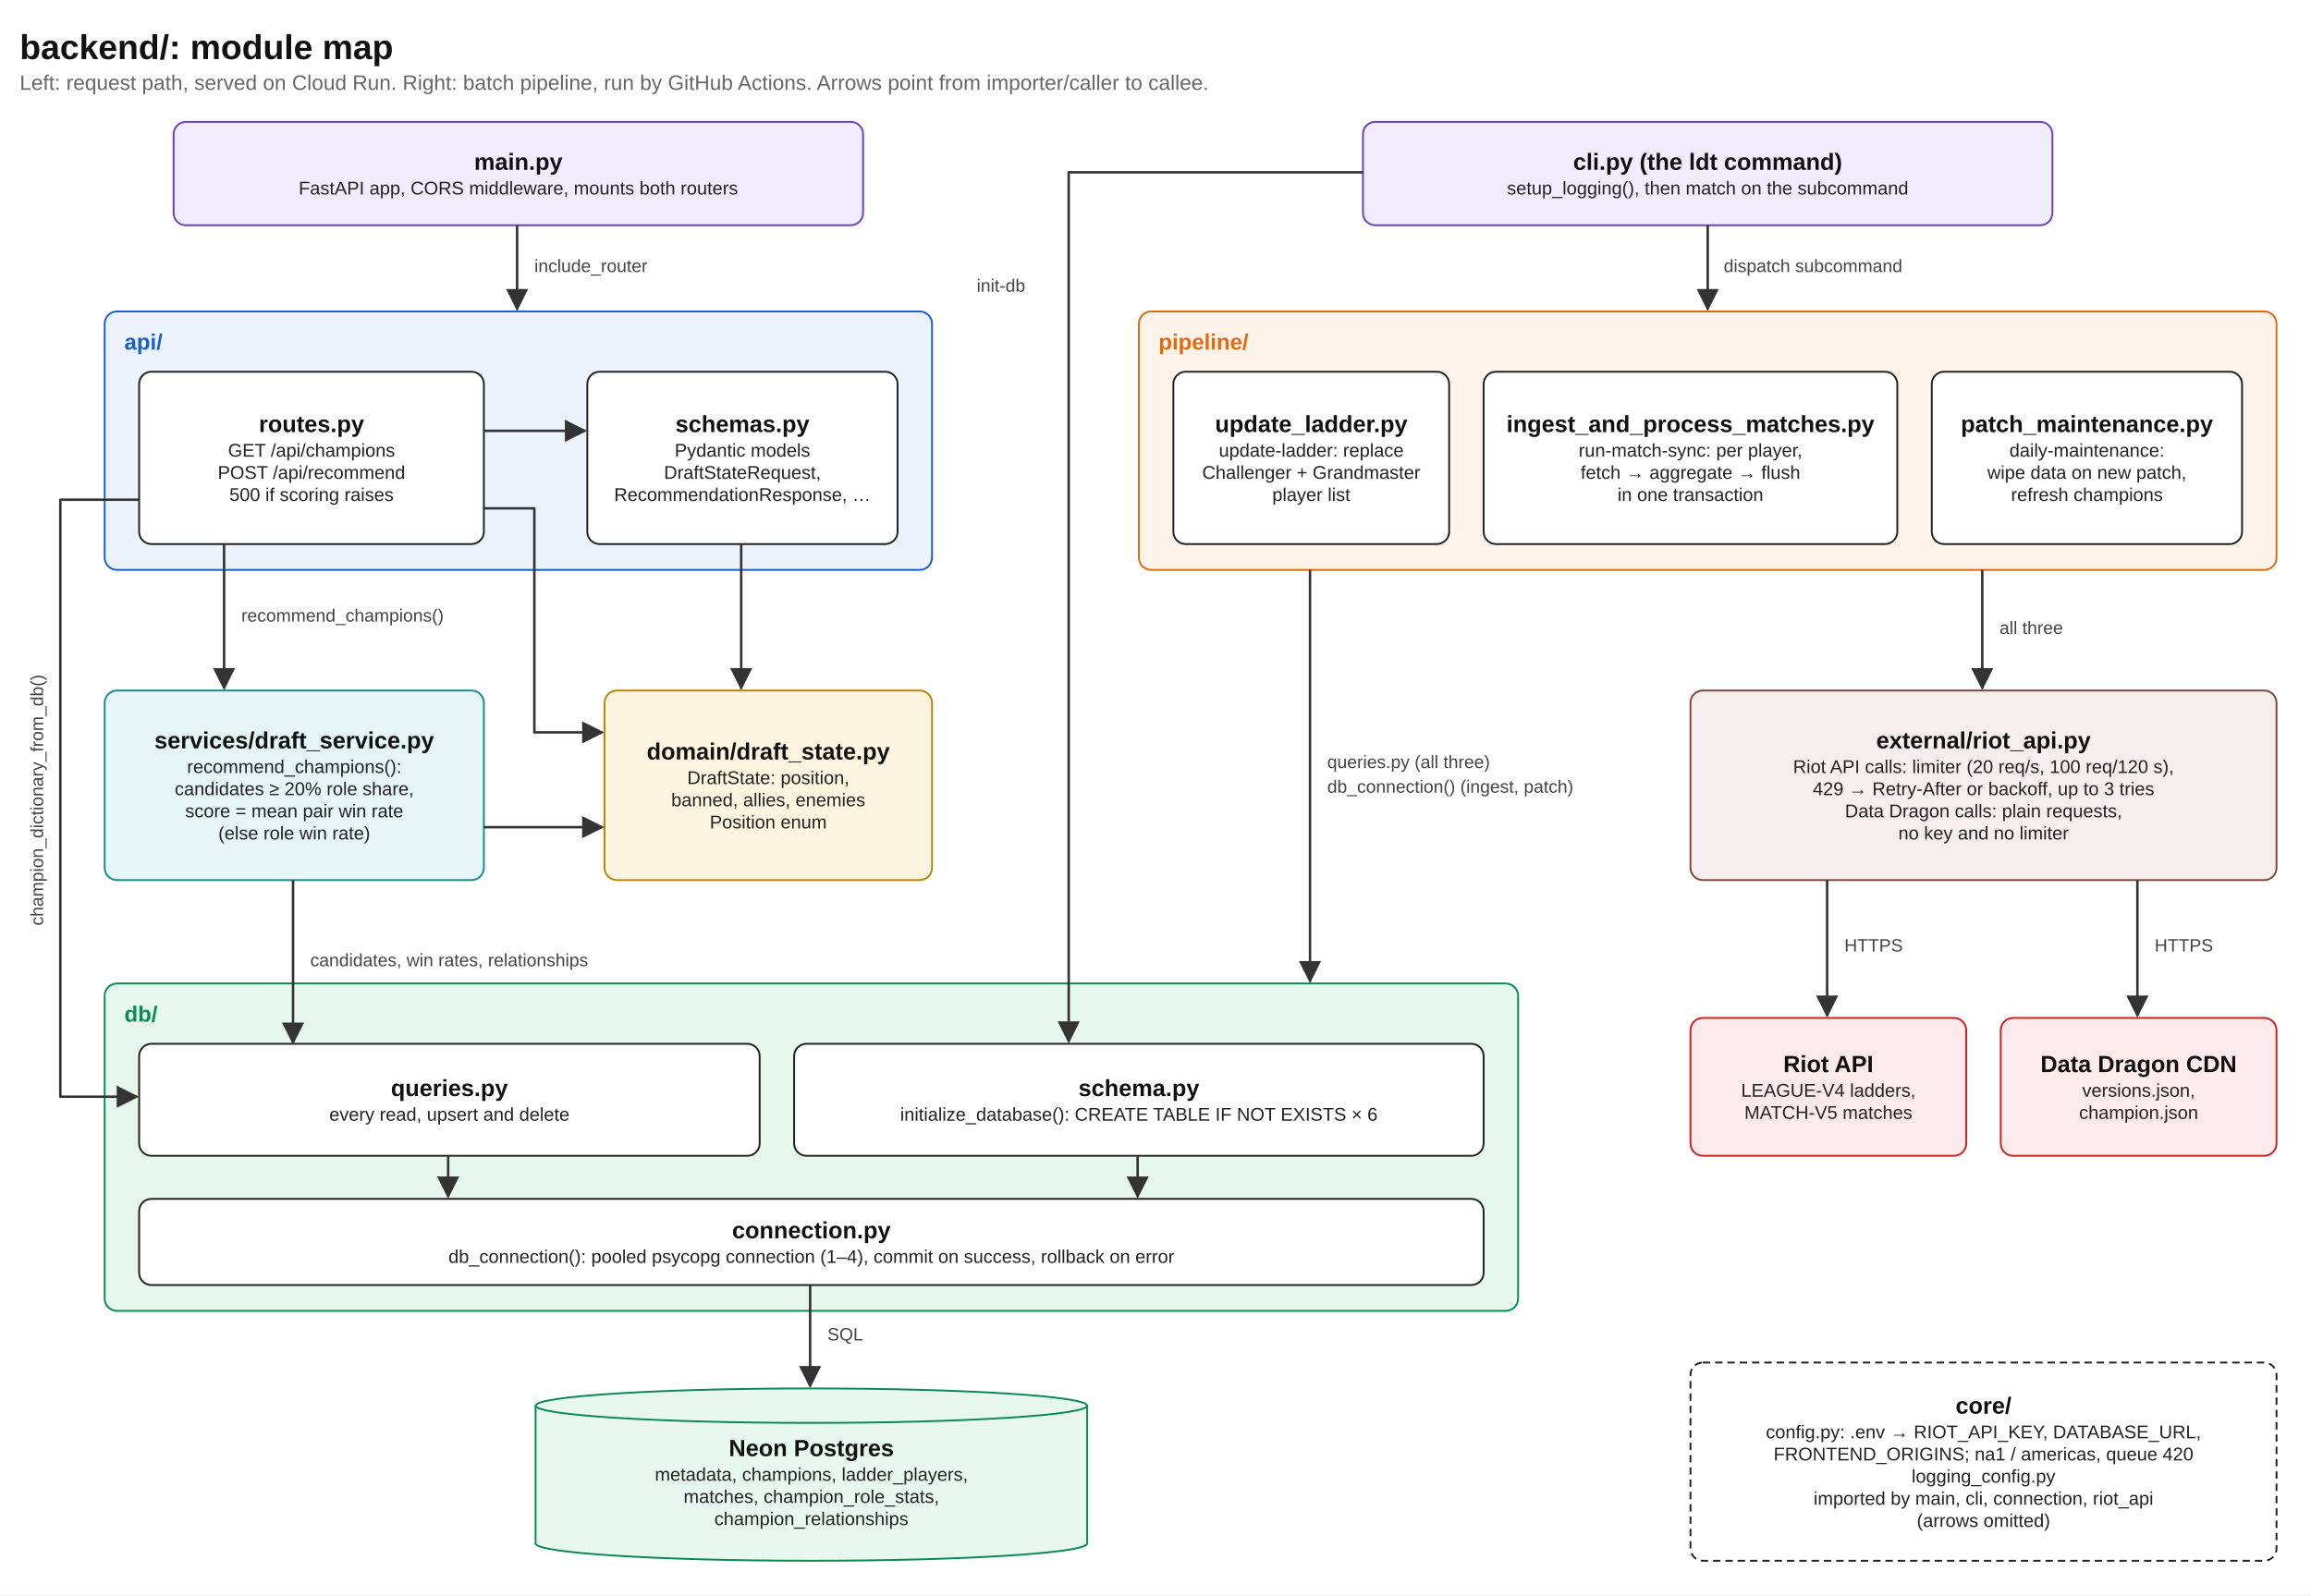
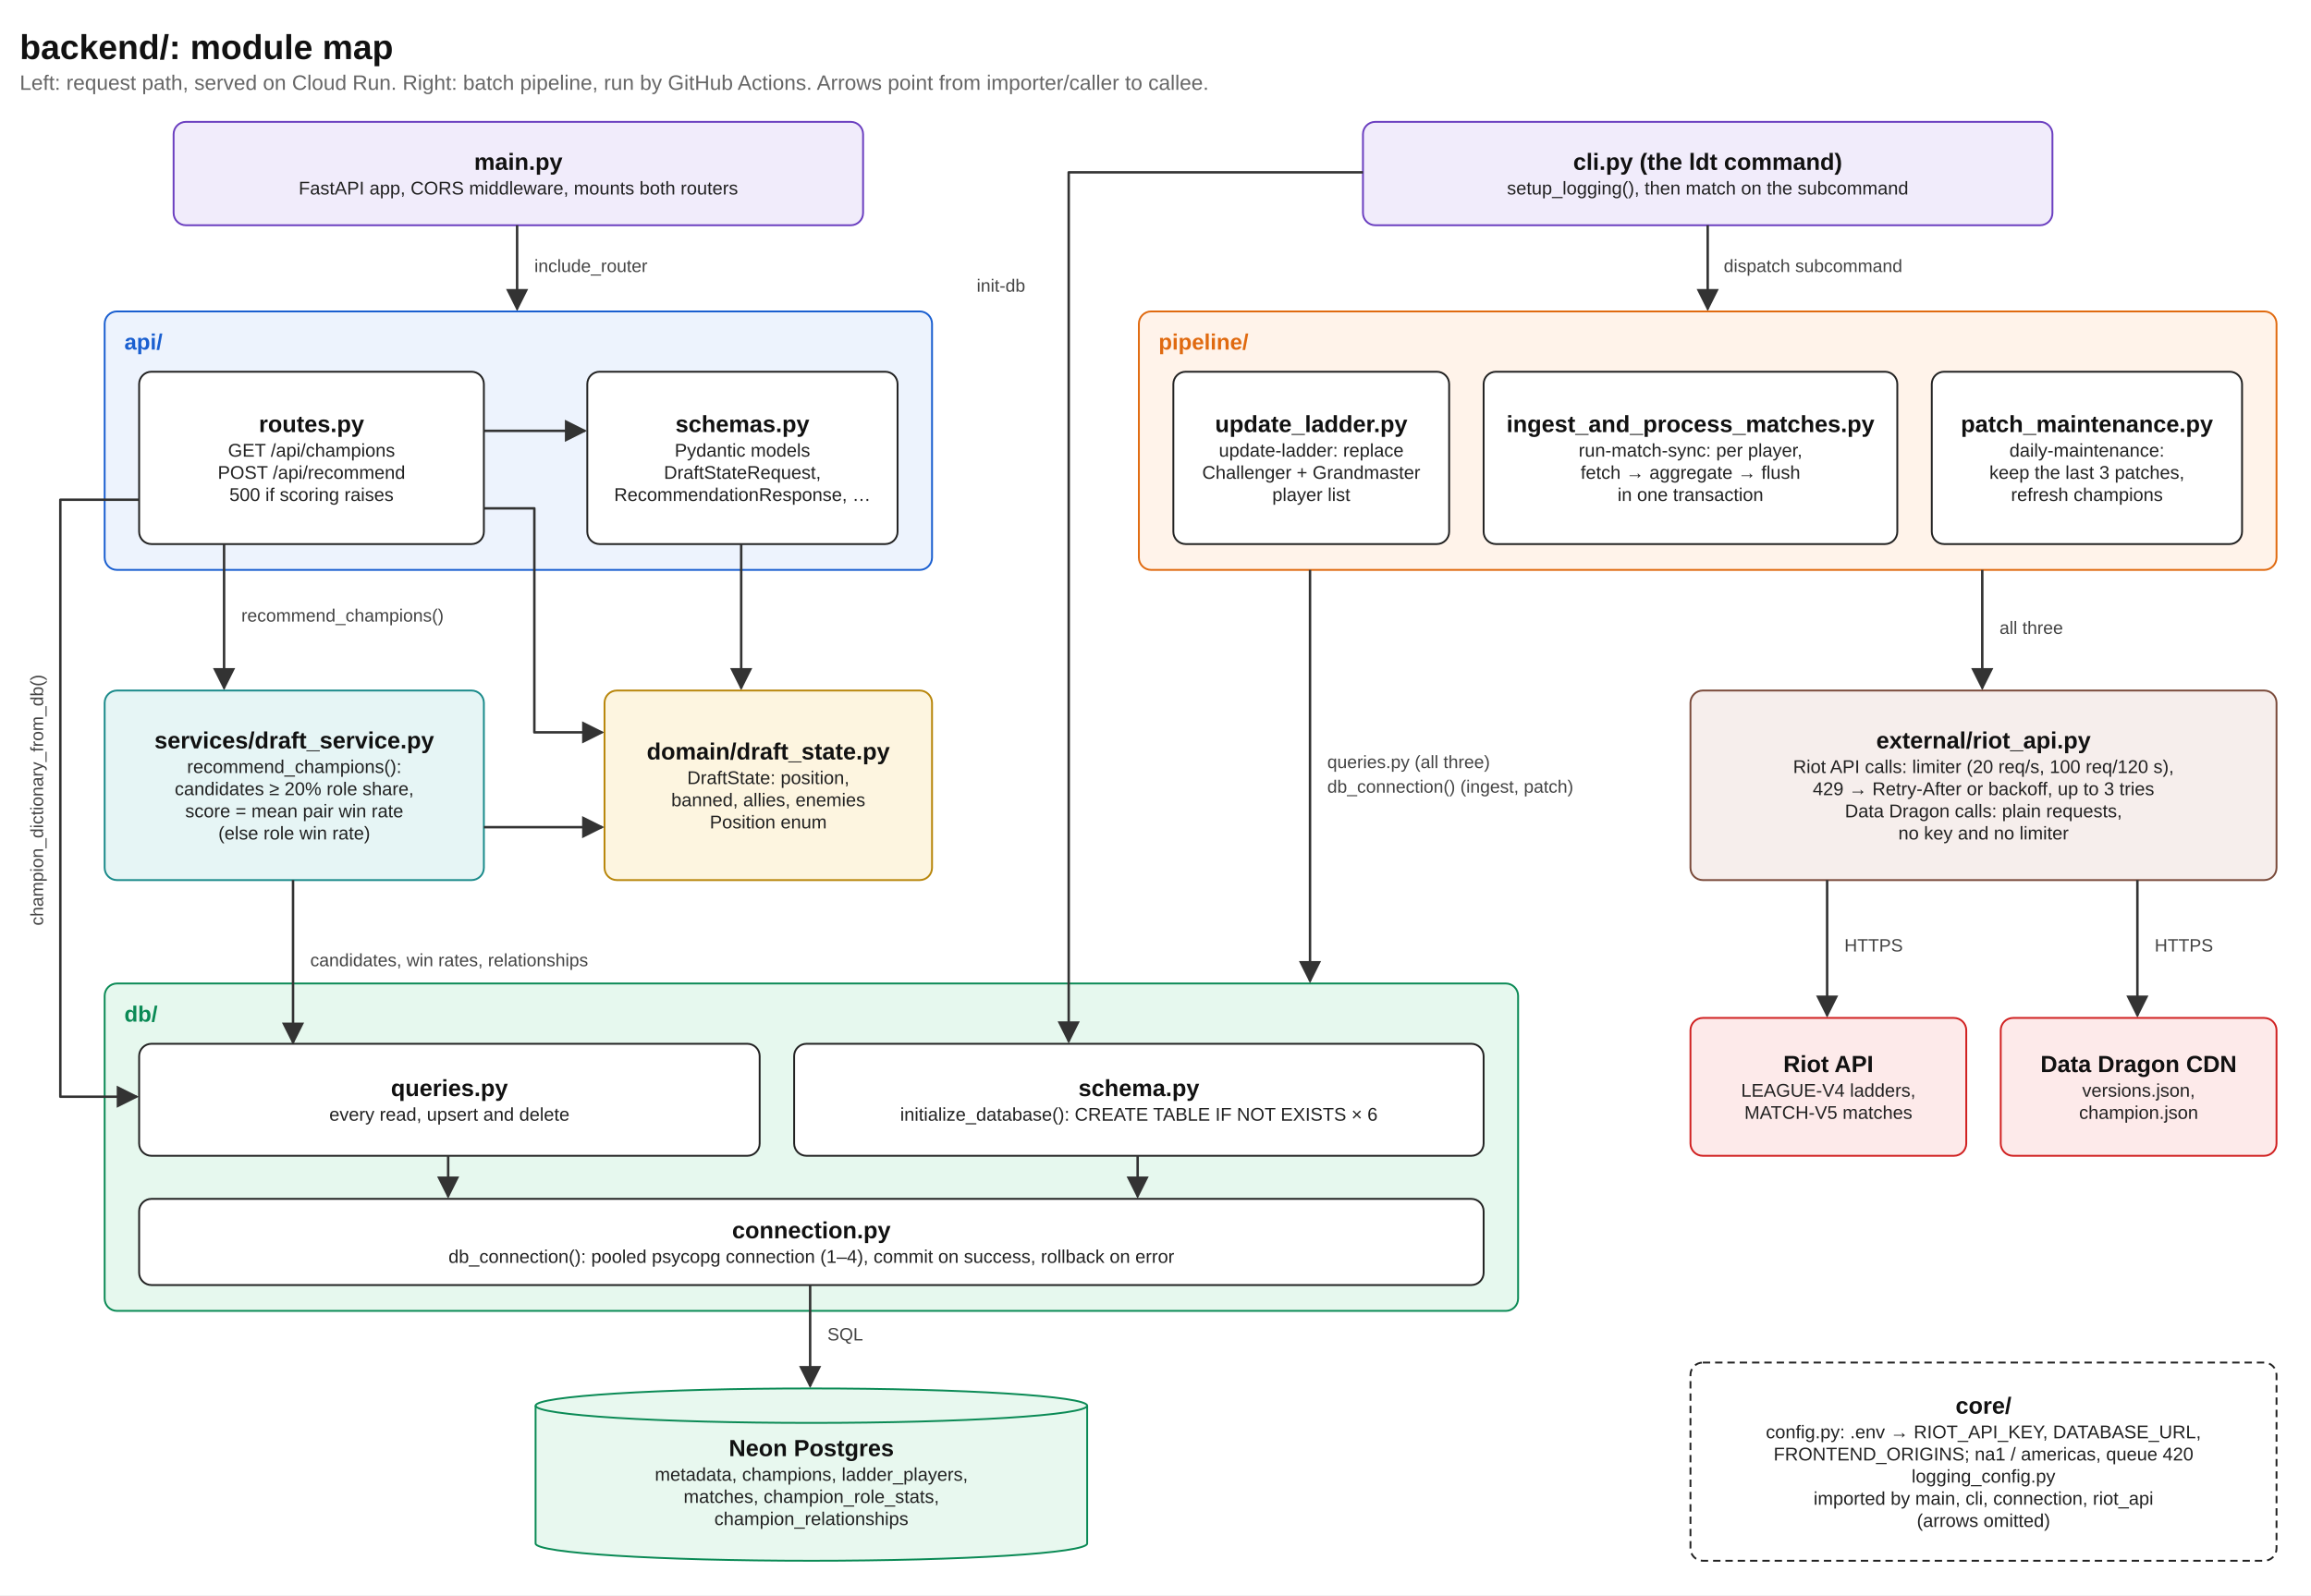
<svg xmlns="http://www.w3.org/2000/svg" viewBox="0 0 1877 1296" width="1877" height="1296" font-family="Arial, Helvetica, 'Liberation Sans', sans-serif">
  <defs>
    <marker id="ah" viewBox="0 0 10 10" refX="9" refY="5" markerWidth="9" markerHeight="9" orient="auto">
      <path d="M0,0 L10,5 L0,10 Z" fill="#333" />
    </marker>
    <marker id="ah-dash" viewBox="0 0 10 10" refX="9" refY="5" markerWidth="9" markerHeight="9" orient="auto">
      <path d="M0,0 L10,5 L0,10 Z" fill="#888" />
    </marker>
  </defs>
  <rect width="1877" height="1296" fill="#ffffff" />
  <text x="16" y="48" font-size="28" font-weight="bold" fill="#111" text-anchor="start">backend/: module map</text>
  <text x="16" y="73" font-size="17" font-weight="normal" fill="#666" text-anchor="start">Left: request path, served on Cloud Run. Right: batch pipeline, run by GitHub Actions. Arrows point from importer/caller to callee.</text>
  <rect x="141" y="99" width="560" height="84" rx="10" fill="#f1ecfb" stroke="#6b3fc0" stroke-width="1.5" />
  <text x="421.0" y="138.0" font-size="19" font-weight="bold" fill="#111" text-anchor="middle">main.py</text>
  <text x="421.0" y="158.0" font-size="15" font-weight="normal" fill="#222" text-anchor="middle">FastAPI app, CORS middleware, mounts both routers</text>
  <rect x="1107" y="99" width="560" height="84" rx="10" fill="#f1ecfb" stroke="#6b3fc0" stroke-width="1.5" />
  <text x="1387.0" y="138.0" font-size="19" font-weight="bold" fill="#111" text-anchor="middle">cli.py (the ldt command)</text>
  <text x="1387.0" y="158.0" font-size="15" font-weight="normal" fill="#222" text-anchor="middle">setup_logging(), then match on the subcommand</text>
  <path d="M420,183 L420,251" fill="none" stroke="#333" stroke-width="2" stroke-linejoin="round" marker-end="url(#ah)" />
  <text x="434" y="221" font-size="14.5" font-weight="normal" fill="#444" text-anchor="start">include_router</text>
  <path d="M1387,183 L1387,251" fill="none" stroke="#333" stroke-width="2" stroke-linejoin="round" marker-end="url(#ah)" />
  <text x="1400" y="221" font-size="14.5" font-weight="normal" fill="#444" text-anchor="start">dispatch subcommand</text>
  <rect x="85" y="253" width="672" height="210" rx="10" fill="#edf3fd" stroke="#1a5fd0" stroke-width="1.5" />
  <text x="101" y="284" font-size="18" font-weight="bold" fill="#1a5fd0" text-anchor="start">api/</text>
  <rect x="113" y="302" width="280" height="140" rx="10" fill="#ffffff" stroke="#222222" stroke-width="1.5" />
  <text x="253.0" y="351.0" font-size="19" font-weight="bold" fill="#111" text-anchor="middle">routes.py</text>
  <text x="253.0" y="371.0" font-size="15" font-weight="normal" fill="#222" text-anchor="middle">GET /api/champions</text>
  <text x="253.0" y="389.0" font-size="15" font-weight="normal" fill="#222" text-anchor="middle">POST /api/recommend</text>
  <text x="253.0" y="407.0" font-size="15" font-weight="normal" fill="#222" text-anchor="middle">500 if scoring raises</text>
  <rect x="477" y="302" width="252" height="140" rx="10" fill="#ffffff" stroke="#222222" stroke-width="1.5" />
  <text x="603.0" y="351.0" font-size="19" font-weight="bold" fill="#111" text-anchor="middle">schemas.py</text>
  <text x="603.0" y="371.0" font-size="15" font-weight="normal" fill="#222" text-anchor="middle">Pydantic models</text>
  <text x="603.0" y="389.0" font-size="15" font-weight="normal" fill="#222" text-anchor="middle">DraftStateRequest,</text>
  <text x="603.0" y="407.0" font-size="15" font-weight="normal" fill="#222" text-anchor="middle">RecommendationResponse, …</text>
  <path d="M393,350 L475,350" fill="none" stroke="#333" stroke-width="2" stroke-linejoin="round" marker-end="url(#ah)" />
  <rect x="925" y="253" width="924" height="210" rx="10" fill="#fff3ea" stroke="#e06a10" stroke-width="1.5" />
  <text x="941" y="284" font-size="18" font-weight="bold" fill="#e06a10" text-anchor="start">pipeline/</text>
  <rect x="953" y="302" width="224" height="140" rx="10" fill="#ffffff" stroke="#222222" stroke-width="1.5" />
  <text x="1065.0" y="351.0" font-size="19" font-weight="bold" fill="#111" text-anchor="middle">update_ladder.py</text>
  <text x="1065.0" y="371.0" font-size="15" font-weight="normal" fill="#222" text-anchor="middle">update-ladder: replace</text>
  <text x="1065.0" y="389.0" font-size="15" font-weight="normal" fill="#222" text-anchor="middle">Challenger + Grandmaster</text>
  <text x="1065.0" y="407.0" font-size="15" font-weight="normal" fill="#222" text-anchor="middle">player list</text>
  <rect x="1205" y="302" width="336" height="140" rx="10" fill="#ffffff" stroke="#222222" stroke-width="1.5" />
  <text x="1373.0" y="351.0" font-size="19" font-weight="bold" fill="#111" text-anchor="middle">ingest_and_process_matches.py</text>
  <text x="1373.0" y="371.0" font-size="15" font-weight="normal" fill="#222" text-anchor="middle">run-match-sync: per player,</text>
  <text x="1373.0" y="389.0" font-size="15" font-weight="normal" fill="#222" text-anchor="middle">fetch → aggregate → flush</text>
  <text x="1373.0" y="407.0" font-size="15" font-weight="normal" fill="#222" text-anchor="middle">in one transaction</text>
  <rect x="1569" y="302" width="252" height="140" rx="10" fill="#ffffff" stroke="#222222" stroke-width="1.5" />
  <text x="1695.0" y="351.0" font-size="19" font-weight="bold" fill="#111" text-anchor="middle">patch_maintenance.py</text>
  <text x="1695.0" y="371.0" font-size="15" font-weight="normal" fill="#222" text-anchor="middle">daily-maintenance:</text>
-   <text x="1695.0" y="389.0" font-size="15" font-weight="normal" fill="#222" text-anchor="middle">wipe data on new patch,</text>
+   <text x="1695.0" y="389.0" font-size="15" font-weight="normal" fill="#222" text-anchor="middle">keep the last 3 patches,</text>
  <text x="1695.0" y="407.0" font-size="15" font-weight="normal" fill="#222" text-anchor="middle">refresh champions</text>
  <path d="M393,413 L434,413 L434,595 L489,595" fill="none" stroke="#333" stroke-width="2" stroke-linejoin="round" marker-end="url(#ah)" />
  <path d="M182,442 L182,559" fill="none" stroke="#333" stroke-width="2" stroke-linejoin="round" marker-end="url(#ah)" />
  <text x="196" y="505" font-size="14.5" font-weight="normal" fill="#444" text-anchor="start">recommend_champions()</text>
  <path d="M602,442 L602,559" fill="none" stroke="#333" stroke-width="2" stroke-linejoin="round" marker-end="url(#ah)" />
  <rect x="85" y="561" width="308" height="154" rx="10" fill="#e6f5f5" stroke="#1a8a8a" stroke-width="1.5" />
  <text x="239.0" y="608.0" font-size="19" font-weight="bold" fill="#111" text-anchor="middle">services/draft_service.py</text>
  <text x="239.0" y="628.0" font-size="15" font-weight="normal" fill="#222" text-anchor="middle">recommend_champions():</text>
  <text x="239.0" y="646.0" font-size="15" font-weight="normal" fill="#222" text-anchor="middle">candidates ≥ 20% role share,</text>
  <text x="239.0" y="664.0" font-size="15" font-weight="normal" fill="#222" text-anchor="middle">score = mean pair win rate</text>
  <text x="239.0" y="682.0" font-size="15" font-weight="normal" fill="#222" text-anchor="middle">(else role win rate)</text>
  <rect x="491" y="561" width="266" height="154" rx="10" fill="#fdf5e0" stroke="#b8860b" stroke-width="1.5" />
  <text x="624.0" y="617.0" font-size="19" font-weight="bold" fill="#111" text-anchor="middle">domain/draft_state.py</text>
  <text x="624.0" y="637.0" font-size="15" font-weight="normal" fill="#222" text-anchor="middle">DraftState: position,</text>
  <text x="624.0" y="655.0" font-size="15" font-weight="normal" fill="#222" text-anchor="middle">banned, allies, enemies</text>
  <text x="624.0" y="673.0" font-size="15" font-weight="normal" fill="#222" text-anchor="middle">Position enum</text>
  <path d="M393,672 L489,672" fill="none" stroke="#333" stroke-width="2" stroke-linejoin="round" marker-end="url(#ah)" />
  <rect x="85" y="799" width="1148" height="266" rx="10" fill="#e6f8ee" stroke="#0a8a55" stroke-width="1.5" />
  <text x="101" y="830" font-size="18" font-weight="bold" fill="#0a8a55" text-anchor="start">db/</text>
  <rect x="113" y="848" width="504" height="91" rx="10" fill="#ffffff" stroke="#222222" stroke-width="1.5" />
  <text x="365.0" y="890.5" font-size="19" font-weight="bold" fill="#111" text-anchor="middle">queries.py</text>
  <text x="365.0" y="910.5" font-size="15" font-weight="normal" fill="#222" text-anchor="middle">every read, upsert and delete</text>
  <rect x="645" y="848" width="560" height="91" rx="10" fill="#ffffff" stroke="#222222" stroke-width="1.5" />
  <text x="925.0" y="890.5" font-size="19" font-weight="bold" fill="#111" text-anchor="middle">schema.py</text>
  <text x="925.0" y="910.5" font-size="15" font-weight="normal" fill="#222" text-anchor="middle">initialize_database(): CREATE TABLE IF NOT EXISTS × 6</text>
  <rect x="113" y="974" width="1092" height="70" rx="10" fill="#ffffff" stroke="#222222" stroke-width="1.5" />
  <text x="659.0" y="1006.0" font-size="19" font-weight="bold" fill="#111" text-anchor="middle">connection.py</text>
  <text x="659.0" y="1026.0" font-size="15" font-weight="normal" fill="#222" text-anchor="middle">db_connection(): pooled psycopg connection (1–4), commit on success, rollback on error</text>
  <path d="M364,939 L364,972" fill="none" stroke="#333" stroke-width="2" stroke-linejoin="round" marker-end="url(#ah)" />
  <path d="M924,939 L924,972" fill="none" stroke="#333" stroke-width="2" stroke-linejoin="round" marker-end="url(#ah)" />
  <path d="M113,406 L49,406 L49,891 L111,891" fill="none" stroke="#333" stroke-width="2" stroke-linejoin="round" marker-end="url(#ah)" />
  <text x="35" y="650" font-size="14.5" font-weight="normal" fill="#444" text-anchor="middle" transform="rotate(-90 35 650)">champion_dictionary_from_db()</text>
  <path d="M238,715 L238,847" fill="none" stroke="#333" stroke-width="2" stroke-linejoin="round" marker-end="url(#ah)" />
  <text x="252" y="785" font-size="14.5" font-weight="normal" fill="#444" text-anchor="start">candidates, win rates, relationships</text>
  <path d="M1107,140 L868,140 L868,846" fill="none" stroke="#333" stroke-width="2" stroke-linejoin="round" marker-end="url(#ah)" />
  <text x="813" y="237" font-size="14.5" font-weight="normal" fill="#444" text-anchor="middle">init-db</text>
  <path d="M1064,463 L1064,797" fill="none" stroke="#333" stroke-width="2" stroke-linejoin="round" marker-end="url(#ah)" />
  <text x="1078" y="624" font-size="14.5" font-weight="normal" fill="#444" text-anchor="start">queries.py (all three)</text>
  <text x="1078" y="644" font-size="14.5" font-weight="normal" fill="#444" text-anchor="start">db_connection() (ingest, patch)</text>
  <path d="M1610,463 L1610,559" fill="none" stroke="#333" stroke-width="2" stroke-linejoin="round" marker-end="url(#ah)" />
  <text x="1624" y="515" font-size="14.5" font-weight="normal" fill="#444" text-anchor="start">all three</text>
  <rect x="1373" y="561" width="476" height="154" rx="10" fill="#f6eeec" stroke="#7a4a3a" stroke-width="1.5" />
  <text x="1611.0" y="608.0" font-size="19" font-weight="bold" fill="#111" text-anchor="middle">external/riot_api.py</text>
  <text x="1611.0" y="628.0" font-size="15" font-weight="normal" fill="#222" text-anchor="middle">Riot API calls: limiter (20 req/s, 100 req/120 s),</text>
  <text x="1611.0" y="646.0" font-size="15" font-weight="normal" fill="#222" text-anchor="middle">429 → Retry-After or backoff, up to 3 tries</text>
  <text x="1611.0" y="664.0" font-size="15" font-weight="normal" fill="#222" text-anchor="middle">Data Dragon calls: plain requests,</text>
  <text x="1611.0" y="682.0" font-size="15" font-weight="normal" fill="#222" text-anchor="middle">no key and no limiter</text>
  <path d="M1484,715 L1484,825" fill="none" stroke="#333" stroke-width="2" stroke-linejoin="round" marker-end="url(#ah)" />
  <text x="1498" y="773" font-size="14.5" font-weight="normal" fill="#444" text-anchor="start">HTTPS</text>
  <path d="M1736,715 L1736,825" fill="none" stroke="#333" stroke-width="2" stroke-linejoin="round" marker-end="url(#ah)" />
  <text x="1750" y="773" font-size="14.5" font-weight="normal" fill="#444" text-anchor="start">HTTPS</text>
  <rect x="1373" y="827" width="224" height="112" rx="10" fill="#fdeaea" stroke="#d02020" stroke-width="1.5" />
  <text x="1485.0" y="871.0" font-size="19" font-weight="bold" fill="#111" text-anchor="middle">Riot API</text>
  <text x="1485.0" y="891.0" font-size="15" font-weight="normal" fill="#222" text-anchor="middle">LEAGUE-V4 ladders,</text>
  <text x="1485.0" y="909.0" font-size="15" font-weight="normal" fill="#222" text-anchor="middle">MATCH-V5 matches</text>
  <rect x="1625" y="827" width="224" height="112" rx="10" fill="#fdeaea" stroke="#d02020" stroke-width="1.5" />
  <text x="1737.0" y="871.0" font-size="19" font-weight="bold" fill="#111" text-anchor="middle">Data Dragon CDN</text>
  <text x="1737.0" y="891.0" font-size="15" font-weight="normal" fill="#222" text-anchor="middle">versions.json,</text>
  <text x="1737.0" y="909.0" font-size="15" font-weight="normal" fill="#222" text-anchor="middle">champion.json</text>
  <path d="M658,1044 L658,1126" fill="none" stroke="#333" stroke-width="2" stroke-linejoin="round" marker-end="url(#ah)" />
  <text x="672" y="1089" font-size="14.5" font-weight="normal" fill="#444" text-anchor="start">SQL</text>
  <path d="M435,1142 L435,1254 A224.0,14 0 0 0 883,1254 L883,1142 A224.0,14 0 0 0 435,1142 Z" fill="#e8f8ef" stroke="#0a8a55" stroke-width="1.5" />
  <path d="M435,1142 A224.0,14 0 0 0 883,1142" fill="none" stroke="#0a8a55" stroke-width="1.5" />
  <text x="659.0" y="1183.0" font-size="19" font-weight="bold" fill="#111" text-anchor="middle">Neon Postgres</text>
  <text x="659.0" y="1203.0" font-size="15" font-weight="normal" fill="#222" text-anchor="middle">metadata, champions, ladder_players,</text>
  <text x="659.0" y="1221.0" font-size="15" font-weight="normal" fill="#222" text-anchor="middle">matches, champion_role_stats,</text>
  <text x="659.0" y="1239.0" font-size="15" font-weight="normal" fill="#222" text-anchor="middle">champion_relationships</text>
  <rect x="1373" y="1107" width="476" height="161" rx="10" fill="#ffffff" stroke="#222222" stroke-width="1.5" stroke-dasharray="6 4" />
  <text x="1611.0" y="1148.5" font-size="19" font-weight="bold" fill="#111" text-anchor="middle">core/</text>
  <text x="1611.0" y="1168.5" font-size="15" font-weight="normal" fill="#222" text-anchor="middle">config.py: .env → RIOT_API_KEY, DATABASE_URL,</text>
  <text x="1611.0" y="1186.5" font-size="15" font-weight="normal" fill="#222" text-anchor="middle">FRONTEND_ORIGINS; na1 / americas, queue 420</text>
  <text x="1611.0" y="1204.5" font-size="15" font-weight="normal" fill="#222" text-anchor="middle">logging_config.py</text>
  <text x="1611.0" y="1222.5" font-size="15" font-weight="normal" fill="#222" text-anchor="middle">imported by main, cli, connection, riot_api</text>
  <text x="1611.0" y="1240.5" font-size="15" font-weight="normal" fill="#222" text-anchor="middle">(arrows omitted)</text>
</svg>
